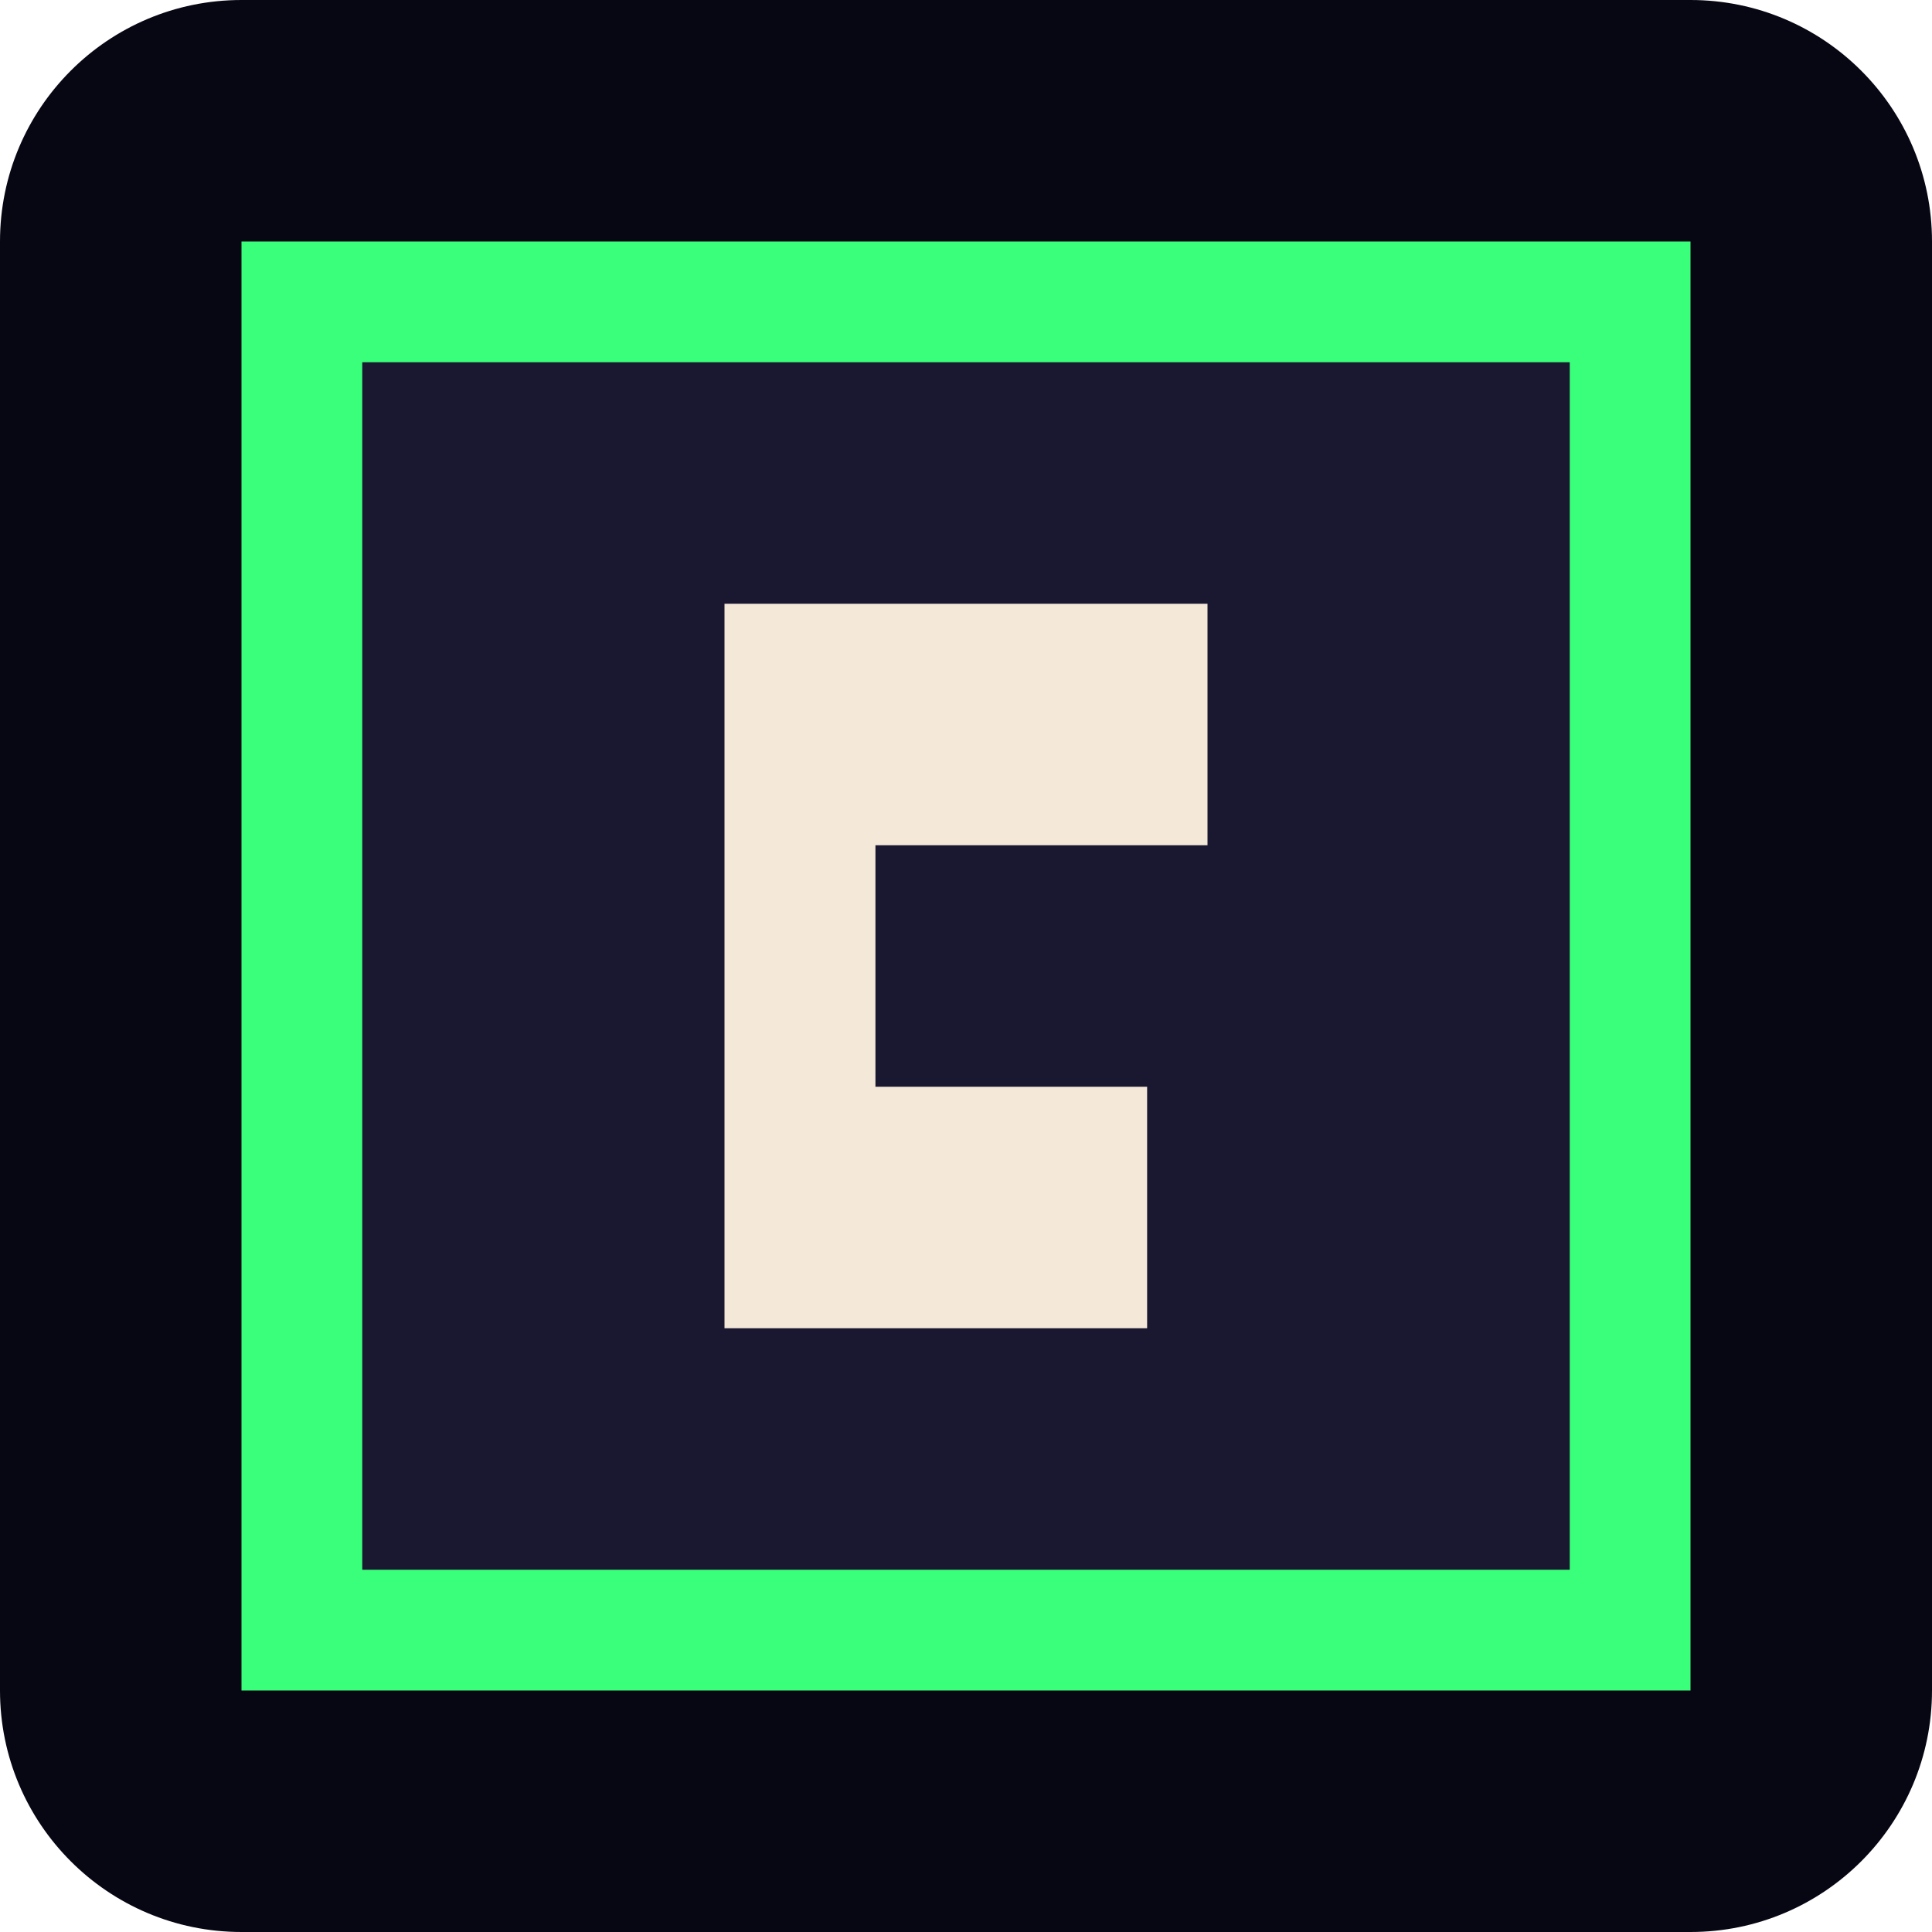
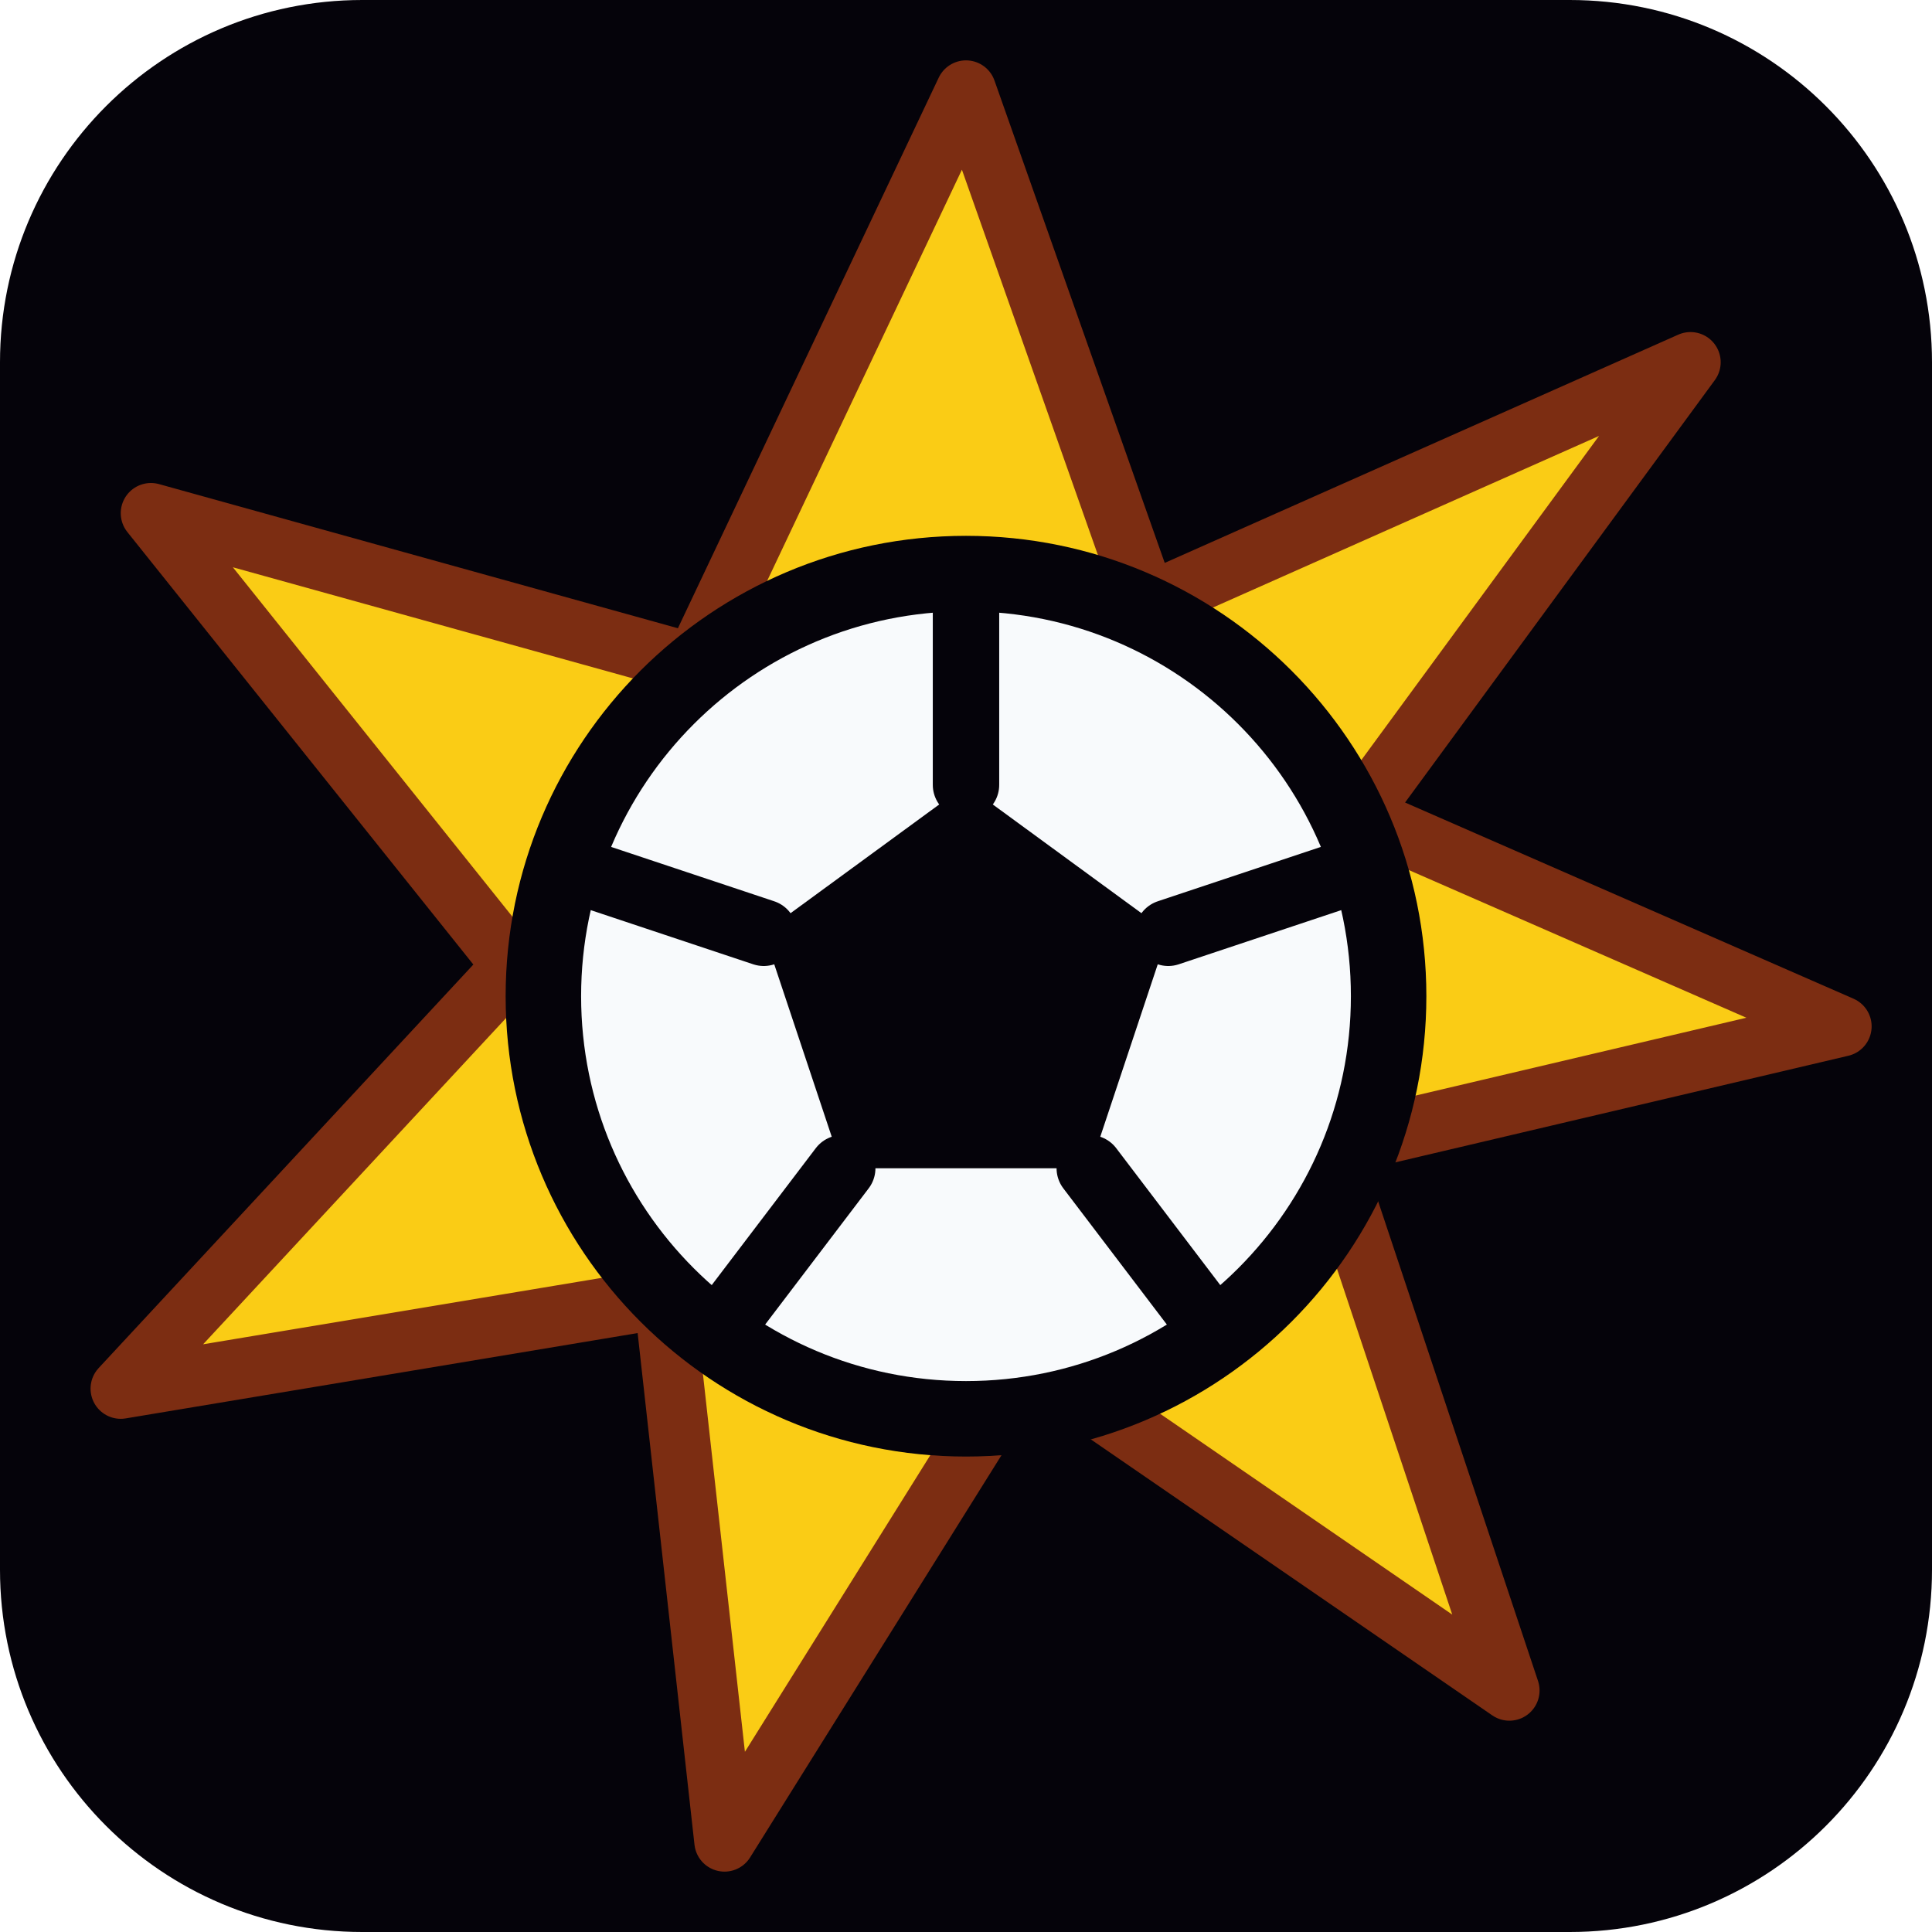
<svg xmlns="http://www.w3.org/2000/svg" viewBox="0 0 64 64">
-   <rect width="64" height="64" rx="8" fill="#070613" />
-   <rect x="10" y="10" width="44" height="44" fill="#1a1830" stroke="#39ff7a" stroke-width="4" />
-   <path d="M24 20h16v8H29v8h9v8H24z" fill="#f4e9d8" />
+   <rect width="64" height="64" rx="12" fill="#05030a" />
+   <polygon points="32,3 38,20 56,12 45,27 61,34 44,38 50,56 34,45 24,61 22,43 4,46 17,32 5,17 23,22" fill="#facc15" stroke="#7c2d12" stroke-width="2" stroke-linejoin="round" />
+   <circle cx="32" cy="33" r="14" fill="#f8fafc" stroke="#05030a" stroke-width="2.5" />
+   <polygon points="32,26 38.7,30.9 36.1,38.7 27.9,38.7 25.3,30.9" fill="#05030a" />
+   <path d="M32 26V19.5M38.7 30.9l6-2M36.1 38.7l3.8 5M27.9 38.7l-3.8 5M25.3 30.9l-6-2" stroke="#05030a" stroke-width="2.2" stroke-linecap="round" />
</svg>
